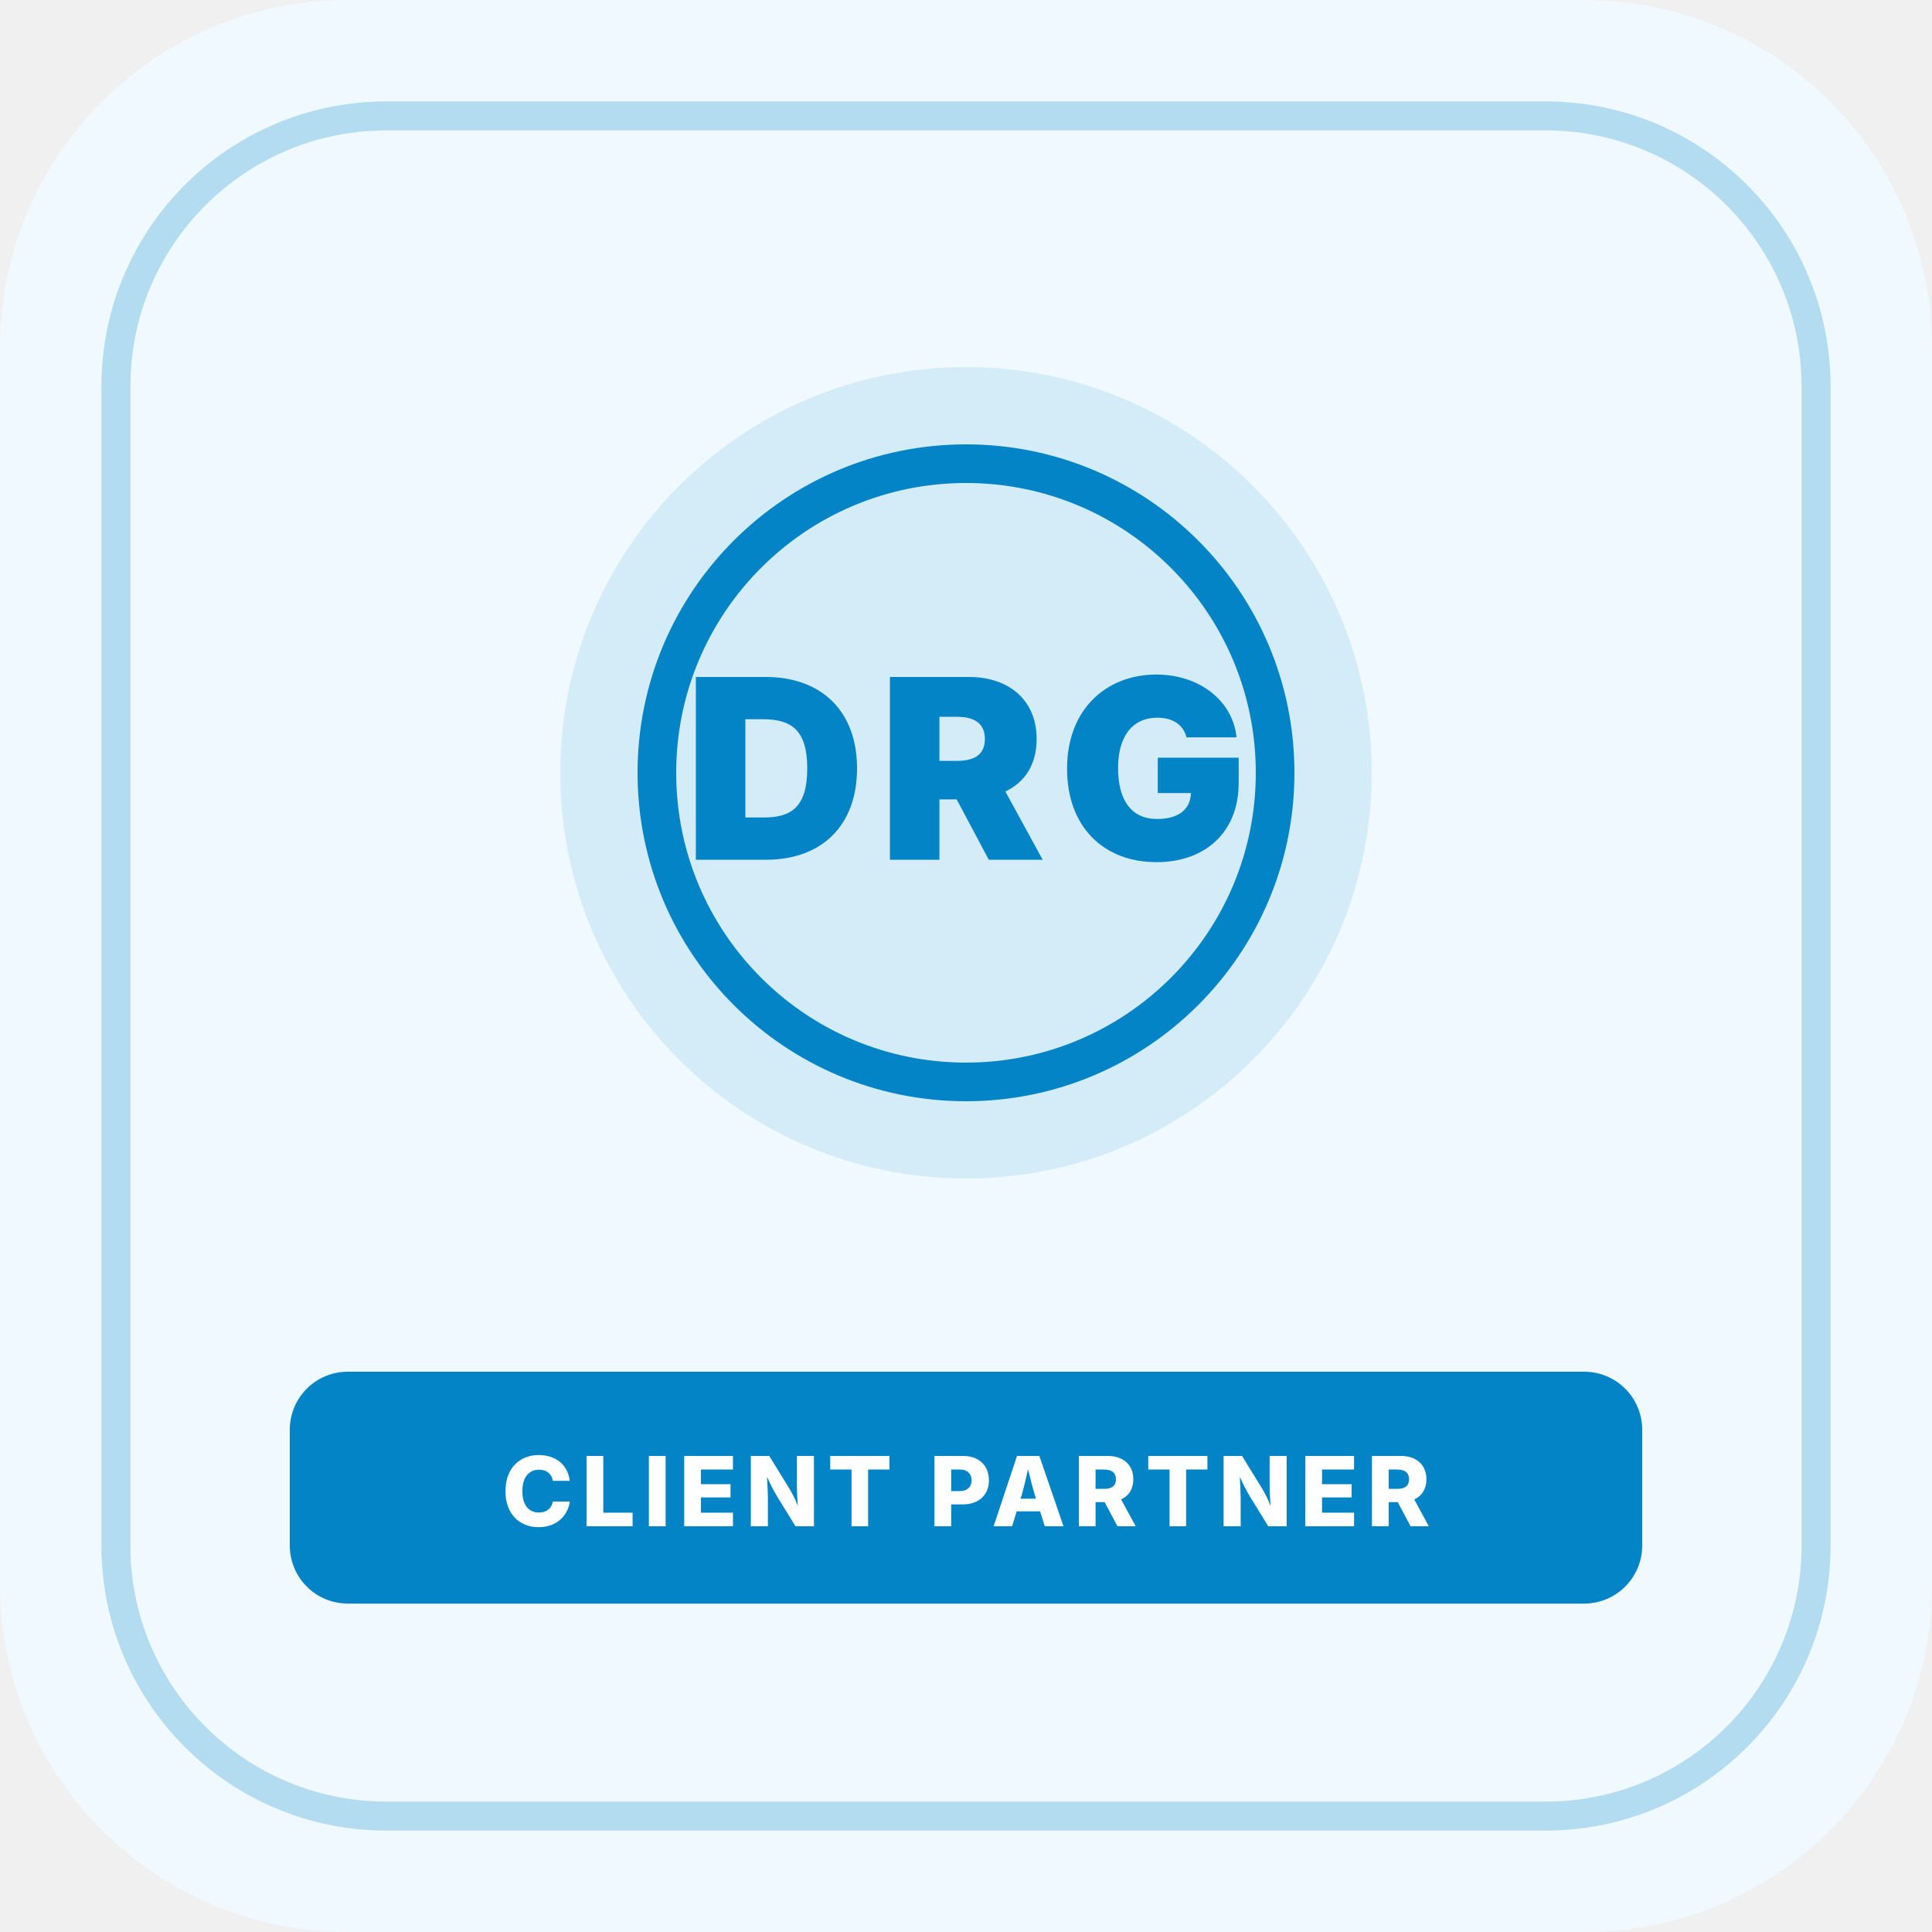
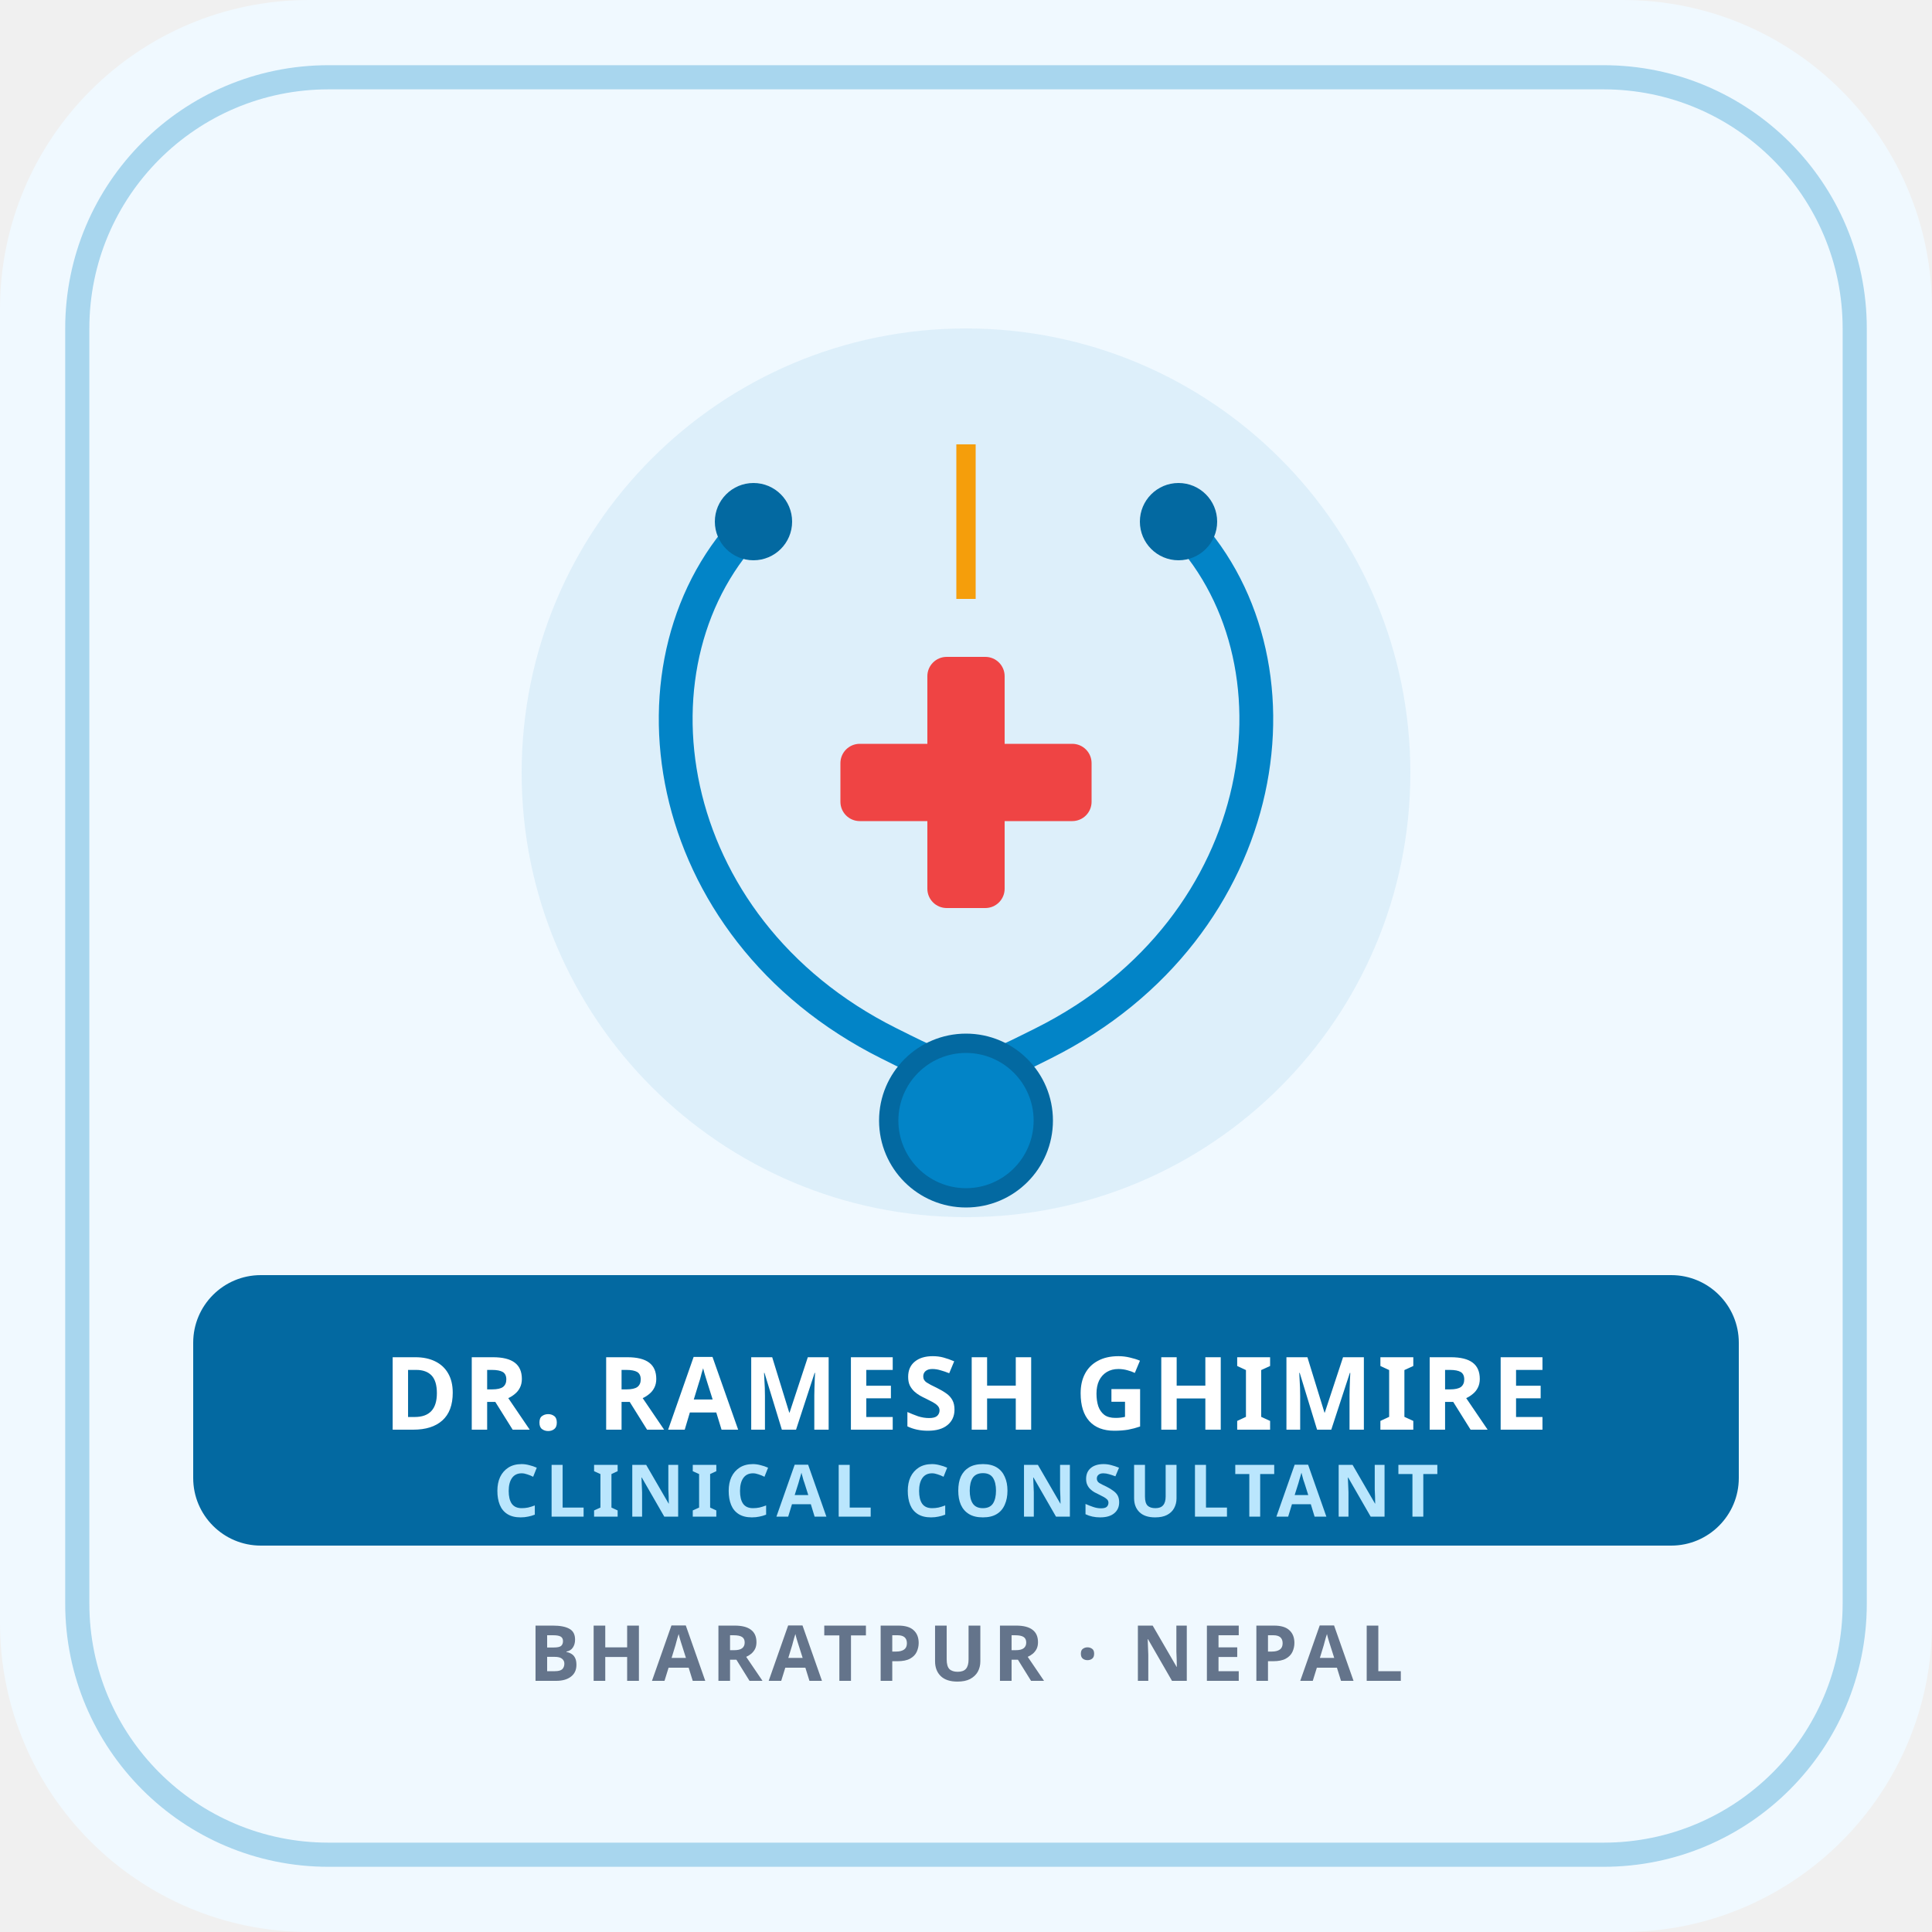
<svg xmlns="http://www.w3.org/2000/svg" viewBox="0 0 200 200" fill="none">
-   <rect width="200" height="200" rx="36" fill="#F0F9FF" />
-   <rect x="12" y="12" width="176" height="176" rx="28" stroke="#0284C7" stroke-width="3" stroke-opacity="0.25" />
-   <circle cx="100" cy="80" r="42" fill="#0284C7" fill-opacity="0.12" />
-   <circle cx="100" cy="80" r="32" stroke="#0284C7" stroke-width="4" />
-   <text x="100" y="89" font-family="system-ui, -apple-system, sans-serif" font-size="26" font-weight="900" fill="#0284C7" text-anchor="middle" letter-spacing="0.05em">DRG</text>
-   <rect x="30" y="142" width="140" height="24" rx="6" fill="#0284C7" />
-   <text x="100" y="158" font-family="system-ui, -apple-system, sans-serif" font-size="10" font-weight="800" fill="#FFFFFF" text-anchor="middle" letter-spacing="0.08em">CLIENT PARTNER</text>
+   <rect width="200" height="200" rx="32" fill="#F0F9FF" />
+   <rect x="8" y="8" width="184" height="184" rx="26" stroke="#0284C7" stroke-width="2.5" stroke-opacity="0.3" />
+   <circle cx="100" cy="80" r="46" fill="#0284C7" fill-opacity="0.08" />
+   <path d="M 78 54 C 64 68 68 96 92 108 C 100 112 100 112 108 108 C 132 96 136 68 122 54" stroke="#0284C7" stroke-width="3.5" stroke-linecap="round" fill="none" />
+   <circle cx="78" cy="54" r="4" fill="#0369A1" />
+   <circle cx="122" cy="54" r="4" fill="#0369A1" />
+   <circle cx="100" cy="116" r="8" fill="#0284C7" stroke="#0369A1" stroke-width="2" />
+   <rect x="96" y="68" width="8" height="26" rx="2" fill="#EF4444" />
+   <rect x="87" y="77" width="26" height="8" rx="2" fill="#EF4444" />
+   <path d="M 100 46 L 100 62" stroke="#F59E0B" stroke-width="2" />
+   <rect x="20" y="132" width="160" height="28" rx="7" fill="#0369A1" />
+   <text x="100" y="148" font-family="'Plus Jakarta Sans', system-ui, sans-serif" font-size="10.5" font-weight="900" fill="#FFFFFF" text-anchor="middle" letter-spacing="0.04em">DR. RAMESH GHIMIRE</text>
+   <text x="100" y="157" font-family="'Plus Jakarta Sans', system-ui, sans-serif" font-size="7.5" font-weight="700" fill="#BAE6FD" text-anchor="middle" letter-spacing="0.08em">CLINICAL CONSULTANT</text>
+   <text x="100" y="174" font-family="'Plus Jakarta Sans', system-ui, sans-serif" font-size="8" font-weight="800" fill="#64748B" text-anchor="middle" letter-spacing="0.08em">BHARATPUR · NEPAL</text>
</svg>
